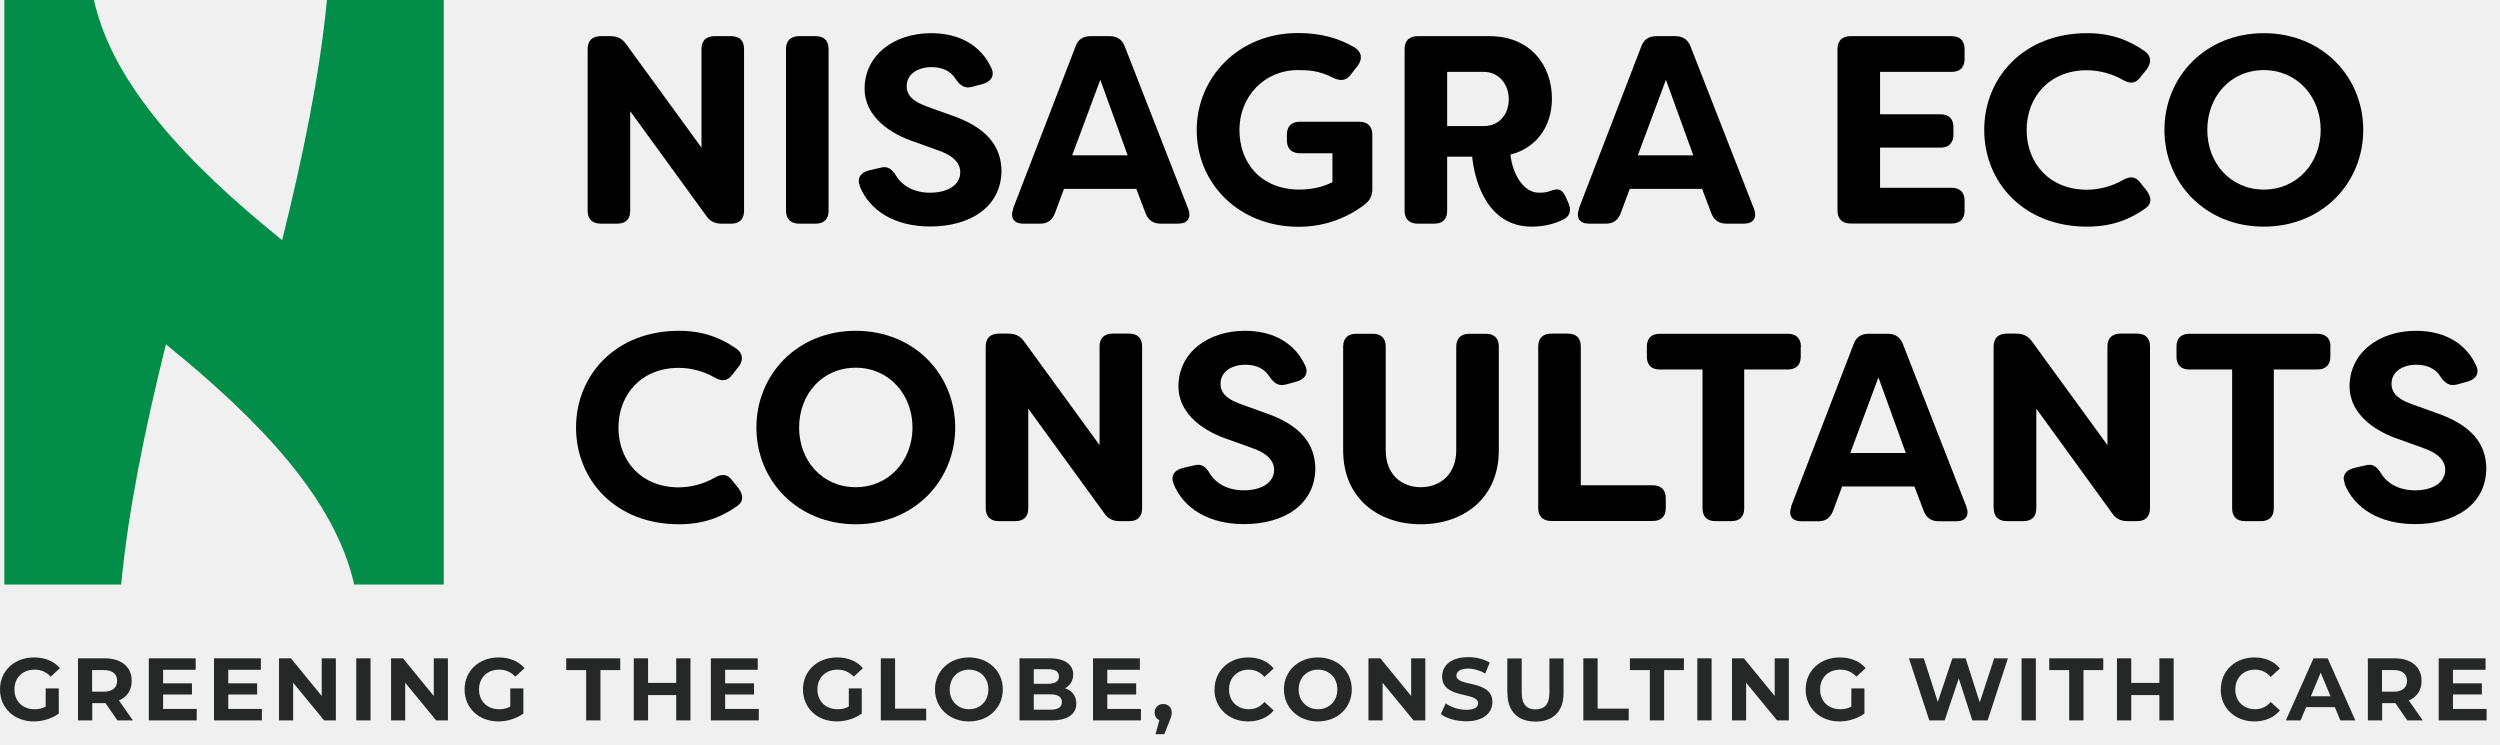
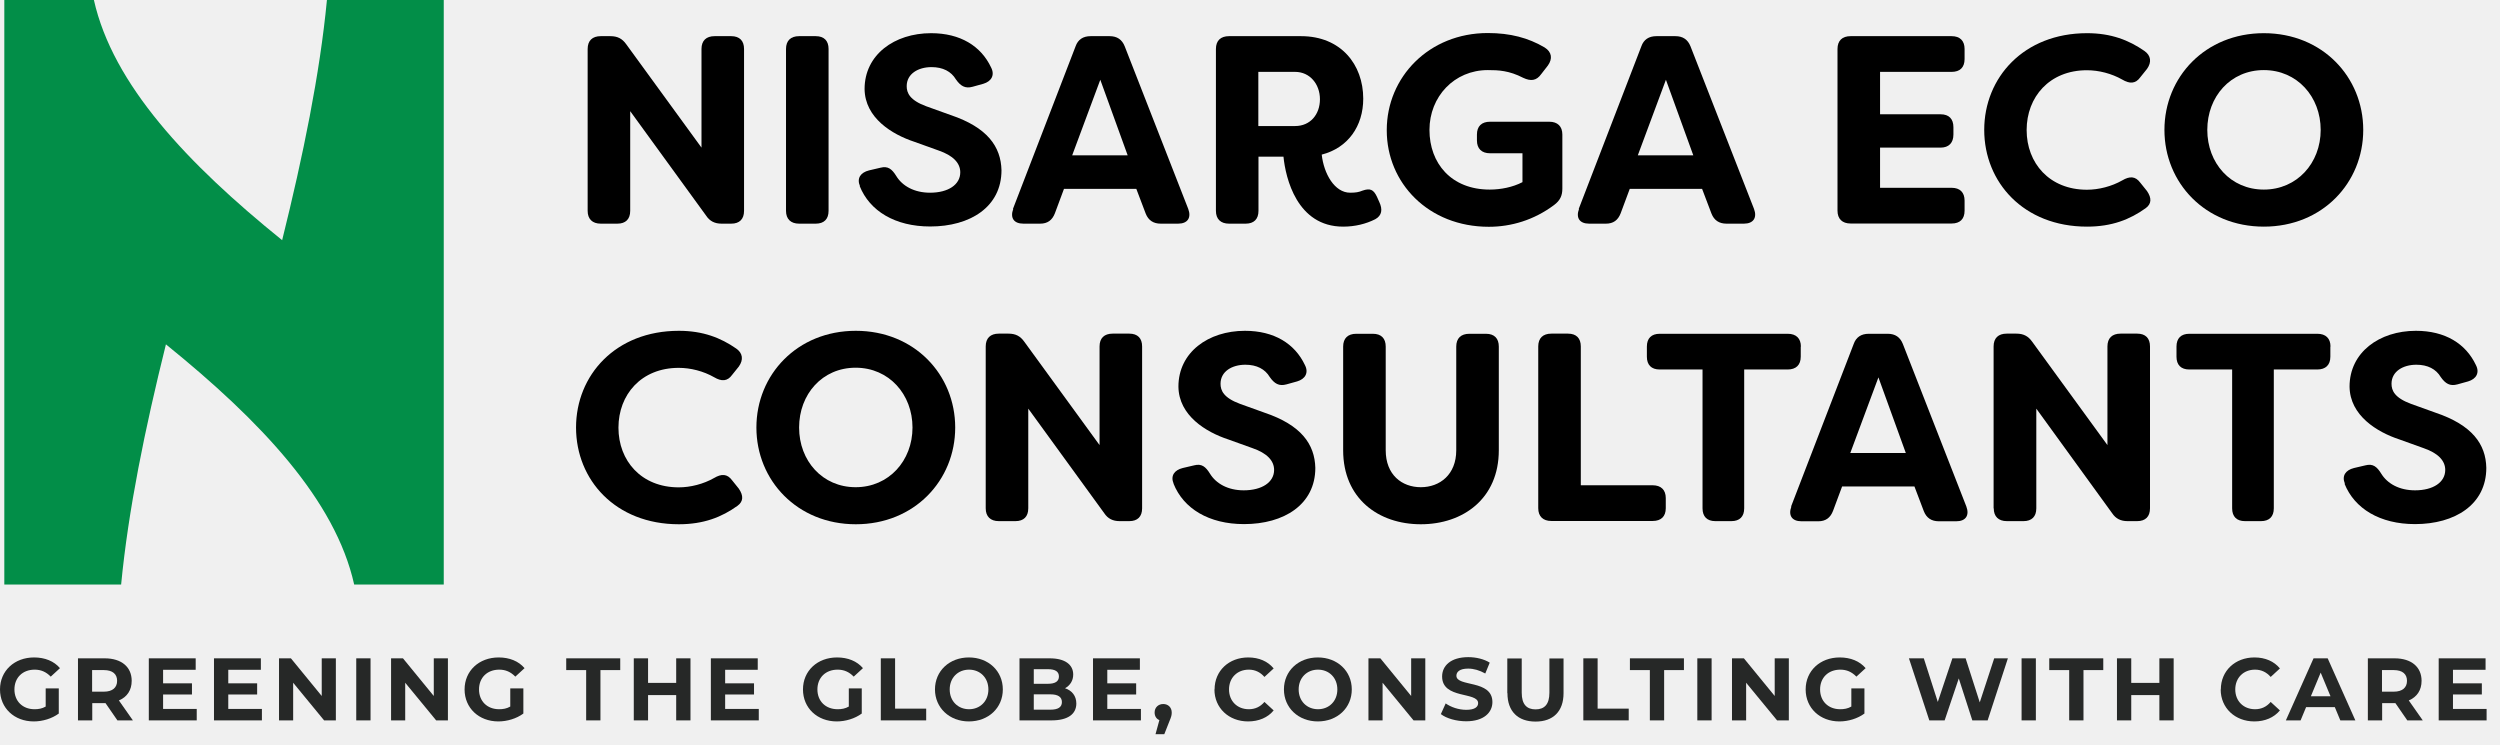
<svg xmlns="http://www.w3.org/2000/svg" width="168" height="50" viewBox="0 0 168 50" fill="none">
-   <g clip-path="url(#clip0_28_62)">
+   <g clip-path="url(#clip0_55_424)">
    <path d="M39.49 14.16V3.29C39.49 2.73 39.81 2.43 40.37 2.43H41.02C41.49 2.43 41.81 2.59 42.08 2.97L47.14 9.92V3.29C47.14 2.73 47.46 2.43 48.02 2.43H49.14C49.7 2.43 50 2.74 50 3.29V14.17C50 14.73 49.69 15.03 49.14 15.03H48.49C48.04 15.03 47.7 14.87 47.45 14.49L42.35 7.47V14.17C42.35 14.73 42.04 15.03 41.49 15.03H40.37C39.81 15.03 39.49 14.72 39.49 14.17V14.16Z" fill="black" />
    <path d="M52.82 14.16V3.29C52.82 2.73 53.14 2.43 53.7 2.43H54.82C55.38 2.43 55.68 2.74 55.68 3.29V14.17C55.68 14.73 55.37 15.03 54.82 15.03H53.7C53.14 15.03 52.82 14.72 52.82 14.17V14.16Z" fill="black" />
    <path d="M57.79 12.51C57.56 11.97 57.84 11.59 58.4 11.45L59.17 11.27C59.67 11.14 59.94 11.36 60.23 11.83C60.64 12.5 61.44 12.95 62.5 12.95C63.72 12.95 64.53 12.41 64.53 11.58C64.53 10.95 64.04 10.45 63.09 10.12L61.45 9.53C59.96 9.04 58.12 7.93 58.1 5.98C58.1 3.68 60.1 2.23 62.57 2.23C64.53 2.23 65.92 3.09 66.6 4.53C66.87 5.05 66.62 5.47 66.08 5.63L65.36 5.83C64.86 5.97 64.55 5.78 64.24 5.34C63.92 4.8 63.36 4.51 62.6 4.51C61.7 4.51 60.93 4.96 60.93 5.79C60.93 6.24 61.13 6.73 62.24 7.14L63.88 7.73C66.35 8.56 67.26 9.85 67.3 11.44C67.3 13.91 65.19 15.22 62.51 15.22C60.15 15.22 58.44 14.18 57.77 12.5L57.79 12.51Z" fill="black" />
    <path d="M68.07 14.04L72.28 3.11C72.44 2.66 72.78 2.43 73.29 2.43H74.57C75.07 2.43 75.4 2.66 75.58 3.11L79.85 14.04C80.07 14.63 79.81 15.03 79.17 15.03H78C77.51 15.03 77.17 14.81 76.99 14.35L76.36 12.69H71.5L70.89 14.33C70.71 14.8 70.39 15.03 69.9 15.03H68.77C68.12 15.03 67.87 14.63 68.09 14.04H68.07ZM75.78 10.44L73.94 5.36L72.05 10.44H75.78Z" fill="black" />
-     <path d="M80.42 8.74C80.42 5.18 83.26 2.22 87.21 2.22C88.71 2.22 89.93 2.54 91.03 3.19C91.52 3.5 91.57 3.95 91.25 4.4L90.8 4.98C90.48 5.43 90.1 5.47 89.59 5.23C88.64 4.74 87.93 4.71 87.21 4.71C84.96 4.71 83.29 6.49 83.29 8.73C83.29 10.97 84.75 12.74 87.34 12.74C88.08 12.74 88.89 12.58 89.54 12.24V10.3H87.36C86.8 10.3 86.48 9.99 86.48 9.44V9.04C86.48 8.48 86.8 8.18 87.36 8.18H91.34C91.9 8.18 92.22 8.49 92.22 9.04V12.68C92.22 13.13 92.08 13.47 91.66 13.78C90.31 14.79 88.78 15.24 87.28 15.24C83.21 15.24 80.42 12.29 80.42 8.76V8.74Z" fill="black" />
-     <path d="M98.92 10.53H97.25V14.17C97.25 14.73 96.94 15.03 96.39 15.03H95.27C94.71 15.03 94.39 14.72 94.39 14.17V3.29C94.39 2.73 94.71 2.43 95.27 2.43H100.11C102.79 2.43 104.29 4.34 104.29 6.63C104.29 8.48 103.26 9.94 101.5 10.39C101.64 11.67 102.36 12.95 103.41 12.95C103.79 12.95 104 12.91 104.24 12.81C104.76 12.63 104.98 12.74 105.21 13.22L105.37 13.58C105.6 14.07 105.55 14.48 105.1 14.73C104.47 15.05 103.73 15.23 102.94 15.23C99.83 15.23 99.07 11.95 98.93 10.53H98.92ZM99.72 8.47C100.75 8.47 101.39 7.68 101.39 6.67C101.39 5.66 100.72 4.83 99.72 4.83H97.25V8.47H99.72Z" fill="black" />
+     <path d="M93.19 8.74C93.19 5.18 96.03 2.22 99.98 2.22C101.48 2.22 102.7 2.54 103.8 3.19C104.29 3.5 104.34 3.95 104.02 4.4L103.57 4.98C103.25 5.43 102.87 5.47 102.36 5.23C101.41 4.74 100.7 4.71 99.98 4.71C97.73 4.71 96.06 6.49 96.06 8.73C96.06 10.97 97.52 12.74 100.11 12.74C100.85 12.74 101.66 12.58 102.31 12.24V10.3H100.13C99.57 10.3 99.25 9.99 99.25 9.44V9.04C99.25 8.48 99.57 8.18 100.13 8.18H104.11C104.67 8.18 104.99 8.49 104.99 9.04V12.68C104.99 13.13 104.85 13.47 104.43 13.78C103.08 14.79 101.55 15.24 100.05 15.24C95.98 15.24 93.19 12.29 93.19 8.76V8.74Z" fill="black" />
+     <path d="M86.24 10.53H84.57V14.17C84.57 14.73 84.26 15.03 83.71 15.03H82.59C82.03 15.03 81.71 14.72 81.71 14.17V3.29C81.71 2.73 82.03 2.43 82.59 2.43H87.43C90.11 2.43 91.61 4.34 91.61 6.63C91.61 8.48 90.58 9.94 88.82 10.39C88.96 11.67 89.68 12.95 90.73 12.95C91.11 12.95 91.32 12.91 91.56 12.81C92.08 12.63 92.3 12.74 92.53 13.22L92.69 13.58C92.92 14.07 92.87 14.48 92.42 14.73C91.79 15.05 91.05 15.23 90.26 15.23C87.15 15.23 86.39 11.95 86.25 10.53H86.24ZM87.03 8.47C88.06 8.47 88.7 7.68 88.7 6.67C88.7 5.66 88.03 4.83 87.03 4.83H84.56V8.47H87.03Z" fill="black" />
    <path d="M106.09 14.04L110.3 3.11C110.46 2.66 110.8 2.43 111.31 2.43H112.59C113.09 2.43 113.42 2.66 113.6 3.11L117.87 14.04C118.09 14.63 117.83 15.03 117.19 15.03H116.02C115.53 15.03 115.19 14.81 115.01 14.35L114.38 12.69H109.52L108.91 14.33C108.73 14.8 108.41 15.03 107.92 15.03H106.79C106.14 15.03 105.89 14.63 106.11 14.04H106.09ZM113.79 10.44L111.95 5.36L110.06 10.44H113.79Z" fill="black" />
    <path d="M126.34 4.84V7.68H130.41C130.97 7.68 131.27 7.99 131.27 8.55V9.04C131.27 9.6 130.96 9.92 130.41 9.92H126.34V12.62H131.15C131.71 12.62 132.02 12.93 132.02 13.48V14.16C132.02 14.72 131.71 15.02 131.15 15.02H124.36C123.8 15.02 123.48 14.71 123.48 14.16V3.29C123.48 2.73 123.8 2.43 124.36 2.43H131.15C131.71 2.43 132.02 2.74 132.02 3.29V3.97C132.02 4.53 131.71 4.83 131.15 4.83H126.34V4.84Z" fill="black" />
    <path d="M133.34 8.73C133.34 5.22 135.99 2.23 140.25 2.23C141.87 2.23 143.06 2.7 144.1 3.42C144.55 3.73 144.6 4.18 144.28 4.63L143.83 5.19C143.51 5.64 143.11 5.64 142.62 5.35C141.9 4.94 141.04 4.72 140.24 4.72C137.72 4.72 136.19 6.52 136.19 8.74C136.19 10.96 137.72 12.75 140.24 12.75C141.03 12.75 141.9 12.53 142.62 12.12C143.11 11.83 143.5 11.83 143.83 12.28L144.28 12.84C144.6 13.31 144.59 13.7 144.19 13.99C143.13 14.75 141.92 15.23 140.25 15.23C135.98 15.23 133.34 12.24 133.34 8.73Z" fill="black" />
    <path d="M145.45 8.73C145.45 5.18 148.19 2.23 152.13 2.23C156.07 2.23 158.81 5.18 158.81 8.73C158.81 12.28 156.07 15.23 152.13 15.23C148.19 15.23 145.45 12.28 145.45 8.73ZM155.95 8.73C155.95 6.5 154.37 4.71 152.13 4.71C149.89 4.71 148.33 6.49 148.33 8.73C148.33 10.97 149.9 12.74 152.13 12.74C154.36 12.74 155.95 10.96 155.95 8.73Z" fill="black" />
    <path d="M38.71 28.73C38.71 25.22 41.36 22.23 45.62 22.23C47.24 22.23 48.43 22.7 49.47 23.42C49.92 23.73 49.97 24.18 49.65 24.63L49.2 25.19C48.88 25.64 48.48 25.64 47.99 25.35C47.27 24.94 46.41 24.72 45.61 24.72C43.09 24.72 41.56 26.52 41.56 28.74C41.56 30.96 43.09 32.75 45.61 32.75C46.4 32.75 47.27 32.53 47.99 32.12C48.48 31.83 48.87 31.83 49.2 32.28L49.65 32.84C49.97 33.31 49.96 33.7 49.56 33.99C48.5 34.75 47.29 35.23 45.62 35.23C41.35 35.23 38.71 32.24 38.71 28.73Z" fill="black" />
    <path d="M50.83 28.73C50.83 25.18 53.57 22.23 57.51 22.23C61.45 22.23 64.19 25.18 64.19 28.73C64.19 32.28 61.45 35.23 57.51 35.23C53.57 35.23 50.83 32.28 50.83 28.73ZM61.32 28.73C61.32 26.5 59.74 24.71 57.5 24.71C55.26 24.71 53.7 26.49 53.7 28.73C53.7 30.97 55.27 32.74 57.5 32.74C59.73 32.74 61.32 30.96 61.32 28.73Z" fill="black" />
    <path d="M66.24 34.16V23.28C66.24 22.72 66.56 22.42 67.12 22.42H67.77C68.24 22.42 68.56 22.58 68.83 22.96L73.89 29.91V23.28C73.89 22.72 74.21 22.42 74.77 22.42H75.89C76.45 22.42 76.75 22.73 76.75 23.28V34.16C76.75 34.72 76.44 35.02 75.89 35.02H75.24C74.79 35.02 74.45 34.86 74.2 34.48L69.1 27.46V34.16C69.1 34.72 68.79 35.02 68.24 35.02H67.12C66.56 35.02 66.24 34.71 66.24 34.16Z" fill="black" />
    <path d="M78.87 32.51C78.64 31.97 78.92 31.59 79.48 31.45L80.25 31.27C80.75 31.14 81.02 31.36 81.31 31.83C81.72 32.5 82.52 32.95 83.58 32.95C84.8 32.95 85.62 32.41 85.62 31.58C85.62 30.95 85.13 30.45 84.18 30.12L82.54 29.53C81.05 29.04 79.21 27.93 79.19 25.98C79.19 23.68 81.19 22.23 83.66 22.23C85.62 22.23 87.01 23.09 87.69 24.53C87.96 25.05 87.71 25.47 87.17 25.63L86.45 25.83C85.95 25.97 85.64 25.78 85.33 25.34C85.01 24.8 84.45 24.51 83.69 24.51C82.79 24.51 82.02 24.96 82.02 25.79C82.02 26.24 82.22 26.73 83.33 27.14L84.97 27.73C87.44 28.56 88.35 29.85 88.39 31.44C88.39 33.91 86.28 35.22 83.6 35.22C81.24 35.22 79.53 34.18 78.86 32.5L78.87 32.51Z" fill="black" />
    <path d="M90.26 30.26V23.29C90.26 22.73 90.58 22.43 91.14 22.43H92.26C92.82 22.43 93.12 22.74 93.12 23.29V30.26C93.12 31.9 94.2 32.74 95.48 32.74C96.76 32.74 97.86 31.89 97.86 30.26V23.29C97.86 22.73 98.18 22.43 98.74 22.43H99.86C100.42 22.43 100.72 22.74 100.72 23.29V30.26C100.72 33.5 98.33 35.23 95.48 35.23C92.63 35.23 90.26 33.5 90.26 30.26Z" fill="black" />
    <path d="M103.37 34.16V23.28C103.37 22.72 103.69 22.42 104.25 22.42H105.37C105.93 22.42 106.23 22.73 106.23 23.28V32.61H111.06C111.62 32.61 111.94 32.92 111.94 33.47V34.15C111.94 34.71 111.62 35.01 111.06 35.01H104.25C103.69 35.01 103.37 34.7 103.37 34.15V34.16Z" fill="black" />
    <path d="M121.01 23.29V23.97C121.01 24.53 120.69 24.83 120.13 24.83H117.21V34.16C117.21 34.72 116.9 35.02 116.35 35.02H115.27C114.71 35.02 114.41 34.71 114.41 34.16V24.83H111.53C110.97 24.83 110.67 24.52 110.67 23.97V23.29C110.67 22.73 110.98 22.43 111.53 22.43H120.14C120.7 22.43 121.02 22.74 121.02 23.29H121.01Z" fill="black" />
    <path d="M120.36 34.04L124.57 23.11C124.73 22.66 125.07 22.43 125.58 22.43H126.86C127.36 22.43 127.69 22.66 127.87 23.11L132.14 34.04C132.36 34.63 132.1 35.03 131.46 35.03H130.29C129.8 35.03 129.46 34.81 129.28 34.35L128.65 32.69H123.79L123.18 34.33C123 34.8 122.68 35.03 122.19 35.03H121.06C120.41 35.03 120.16 34.63 120.38 34.04H120.36ZM128.07 30.44L126.23 25.36L124.34 30.44H128.07Z" fill="black" />
    <path d="M133.97 34.16V23.28C133.97 22.72 134.29 22.42 134.85 22.42H135.5C135.97 22.42 136.29 22.58 136.56 22.96L141.62 29.91V23.28C141.62 22.72 141.94 22.42 142.5 22.42H143.62C144.18 22.42 144.48 22.73 144.48 23.28V34.16C144.48 34.72 144.17 35.02 143.62 35.02H142.97C142.52 35.02 142.18 34.86 141.93 34.48L136.84 27.46V34.16C136.84 34.72 136.53 35.02 135.98 35.02H134.86C134.3 35.02 133.98 34.71 133.98 34.16H133.97Z" fill="black" />
    <path d="M156.6 23.29V23.97C156.6 24.53 156.28 24.83 155.72 24.83H152.8V34.16C152.8 34.72 152.49 35.02 151.94 35.02H150.86C150.3 35.02 150 34.71 150 34.16V24.83H147.12C146.56 24.83 146.26 24.52 146.26 23.97V23.29C146.26 22.73 146.57 22.43 147.12 22.43H155.73C156.29 22.43 156.61 22.74 156.61 23.29H156.6Z" fill="black" />
    <path d="M157.58 32.51C157.35 31.97 157.63 31.59 158.19 31.45L158.96 31.27C159.46 31.14 159.73 31.36 160.02 31.83C160.43 32.5 161.23 32.95 162.29 32.95C163.51 32.95 164.32 32.41 164.32 31.58C164.32 30.95 163.83 30.45 162.88 30.12L161.24 29.53C159.75 29.04 157.91 27.93 157.89 25.98C157.89 23.68 159.89 22.23 162.35 22.23C164.31 22.23 165.7 23.09 166.38 24.53C166.65 25.05 166.4 25.47 165.86 25.63L165.14 25.83C164.64 25.97 164.33 25.78 164.02 25.34C163.7 24.8 163.14 24.51 162.38 24.51C161.48 24.51 160.71 24.96 160.71 25.79C160.71 26.24 160.91 26.73 162.02 27.14L163.66 27.73C166.13 28.56 167.05 29.85 167.08 31.44C167.08 33.91 164.97 35.22 162.29 35.22C159.93 35.22 158.22 34.18 157.55 32.5L157.58 32.51Z" fill="black" />
    <path d="M21.97 0C21.49 5 20.37 10.46 18.96 16.14C12.57 10.98 7.58 5.67 6.31 0H0.29V39.28H8.14C8.62 34.28 9.74 28.82 11.15 23.14C17.54 28.31 22.54 33.61 23.8 39.28H29.82V0H21.97Z" fill="#028E48" />
    <path d="M3.07 46.26H3.95V47.95C3.49 48.29 2.86 48.48 2.27 48.48C0.96 48.48 0 47.58 0 46.33C0 45.08 0.97 44.18 2.29 44.18C3.02 44.18 3.63 44.43 4.03 44.9L3.41 45.47C3.1 45.15 2.75 45 2.33 45C1.52 45 0.97 45.54 0.97 46.33C0.97 47.12 1.52 47.66 2.32 47.66C2.58 47.66 2.83 47.62 3.07 47.48V46.26Z" fill="#262827" />
    <path d="M7.89 48.41L7.09 47.25H6.2V48.41H5.24V44.24H7.04C8.16 44.24 8.85 44.82 8.85 45.75C8.85 46.38 8.54 46.84 7.99 47.07L8.93 48.41H7.89ZM6.98 45.03H6.19V46.48H6.98C7.57 46.48 7.87 46.2 7.87 45.75C7.87 45.3 7.57 45.03 6.98 45.03Z" fill="#262827" />
    <path d="M13.22 47.64V48.41H10V44.24H13.15V45.01H10.96V45.92H12.9V46.67H10.96V47.64H13.23H13.22Z" fill="#262827" />
    <path d="M17.6 47.64V48.41H14.38V44.24H17.53V45.01H15.34V45.92H17.28V46.67H15.34V47.64H17.61H17.6Z" fill="#262827" />
    <path d="M22.57 44.24V48.41H21.78L19.7 45.88V48.41H18.75V44.24H19.55L21.62 46.77V44.24H22.57Z" fill="#262827" />
    <path d="M23.94 44.24H24.9V48.41H23.94V44.24Z" fill="#262827" />
    <path d="M30.1 44.24V48.41H29.31L27.23 45.88V48.41H26.28V44.24H27.08L29.15 46.77V44.24H30.1Z" fill="#262827" />
    <path d="M34.29 46.26H35.17V47.95C34.71 48.29 34.08 48.48 33.49 48.48C32.18 48.48 31.22 47.58 31.22 46.33C31.22 45.08 32.19 44.18 33.51 44.18C34.24 44.18 34.85 44.43 35.25 44.9L34.63 45.47C34.32 45.15 33.97 45 33.55 45C32.74 45 32.19 45.54 32.19 46.33C32.19 47.12 32.74 47.66 33.54 47.66C33.8 47.66 34.05 47.62 34.29 47.48V46.26Z" fill="#262827" />
    <path d="M39.38 45.03H38.05V44.24H41.68V45.03H40.35V48.41H39.39V45.03H39.38Z" fill="#262827" />
    <path d="M46.4 44.24V48.41H45.44V46.71H43.55V48.41H42.59V44.24H43.55V45.89H45.44V44.24H46.4Z" fill="#262827" />
    <path d="M50.99 47.64V48.41H47.77V44.24H50.92V45.01H48.73V45.92H50.67V46.67H48.73V47.64H51H50.99Z" fill="#262827" />
    <path d="M57.03 46.26H57.91V47.95C57.45 48.29 56.82 48.48 56.23 48.48C54.92 48.48 53.96 47.58 53.96 46.33C53.96 45.08 54.93 44.18 56.25 44.18C56.98 44.18 57.59 44.43 57.99 44.9L57.37 45.47C57.06 45.15 56.71 45 56.29 45C55.48 45 54.93 45.54 54.93 46.33C54.93 47.12 55.48 47.66 56.29 47.66C56.55 47.66 56.8 47.62 57.04 47.48V46.26H57.03Z" fill="#262827" />
    <path d="M59.19 44.24H60.15V47.62H62.24V48.41H59.19V44.24Z" fill="#262827" />
    <path d="M62.83 46.33C62.83 45.09 63.8 44.18 65.11 44.18C66.42 44.18 67.39 45.09 67.39 46.33C67.39 47.57 66.42 48.48 65.11 48.48C63.8 48.48 62.83 47.56 62.83 46.33ZM66.42 46.33C66.42 45.54 65.86 45 65.12 45C64.38 45 63.82 45.54 63.82 46.33C63.82 47.12 64.38 47.66 65.12 47.66C65.86 47.66 66.42 47.12 66.42 46.33Z" fill="#262827" />
    <path d="M72.33 47.27C72.33 47.99 71.76 48.41 70.66 48.41H68.51V44.24H70.54C71.58 44.24 72.12 44.67 72.12 45.33C72.12 45.75 71.9 46.07 71.57 46.25C72.03 46.4 72.33 46.76 72.33 47.28V47.27ZM69.47 44.97V45.95H70.43C70.9 45.95 71.16 45.79 71.16 45.46C71.16 45.13 70.91 44.97 70.43 44.97H69.47ZM71.36 47.18C71.36 46.83 71.09 46.66 70.59 46.66H69.47V47.69H70.59C71.09 47.69 71.36 47.53 71.36 47.18Z" fill="#262827" />
    <path d="M76.67 47.64V48.41H73.45V44.24H76.6V45.01H74.41V45.92H76.35V46.67H74.41V47.64H76.68H76.67Z" fill="#262827" />
    <path d="M78.74 47.88C78.74 48.04 78.72 48.15 78.58 48.48L78.24 49.34H77.65L77.91 48.39C77.72 48.32 77.59 48.13 77.59 47.88C77.59 47.54 77.84 47.31 78.17 47.31C78.5 47.31 78.74 47.54 78.74 47.88Z" fill="#262827" />
    <path d="M81.62 46.33C81.62 45.07 82.59 44.18 83.88 44.18C84.6 44.18 85.2 44.44 85.59 44.92L84.97 45.49C84.69 45.17 84.34 45 83.92 45C83.14 45 82.59 45.55 82.59 46.33C82.59 47.11 83.14 47.66 83.92 47.66C84.34 47.66 84.69 47.5 84.97 47.17L85.59 47.74C85.2 48.22 84.59 48.48 83.87 48.48C82.58 48.48 81.61 47.58 81.61 46.33H81.62Z" fill="#262827" />
    <path d="M86.28 46.33C86.28 45.09 87.25 44.18 88.56 44.18C89.87 44.18 90.84 45.09 90.84 46.33C90.84 47.57 89.87 48.48 88.56 48.48C87.25 48.48 86.28 47.56 86.28 46.33ZM89.87 46.33C89.87 45.54 89.31 45 88.57 45C87.83 45 87.27 45.54 87.27 46.33C87.27 47.12 87.83 47.66 88.57 47.66C89.31 47.66 89.87 47.12 89.87 46.33Z" fill="#262827" />
    <path d="M95.78 44.24V48.41H94.99L92.91 45.88V48.41H91.96V44.24H92.76L94.83 46.77V44.24H95.78Z" fill="#262827" />
    <path d="M96.82 48L97.15 47.27C97.5 47.52 98.02 47.7 98.53 47.7C99.1 47.7 99.33 47.51 99.33 47.25C99.33 46.47 96.91 47 96.91 45.46C96.91 44.75 97.48 44.16 98.67 44.16C99.19 44.16 99.73 44.29 100.11 44.53L99.81 45.26C99.42 45.04 99.03 44.93 98.66 44.93C98.09 44.93 97.87 45.15 97.87 45.41C97.87 46.18 100.29 45.65 100.29 47.18C100.29 47.88 99.71 48.47 98.53 48.47C97.87 48.47 97.2 48.28 96.83 47.99L96.82 48Z" fill="#262827" />
    <path d="M101.29 46.58V44.25H102.26V46.55C102.26 47.34 102.6 47.67 103.19 47.67C103.78 47.67 104.12 47.34 104.12 46.55V44.25H105.07V46.58C105.07 47.81 104.37 48.49 103.19 48.49C102.01 48.49 101.3 47.81 101.3 46.58H101.29Z" fill="#262827" />
    <path d="M106.4 44.24H107.36V47.62H109.45V48.41H106.4V44.24Z" fill="#262827" />
    <path d="M110.86 45.03H109.53V44.24H113.16V45.03H111.83V48.41H110.87V45.03H110.86Z" fill="#262827" />
    <path d="M114.06 44.24H115.02V48.41H114.06V44.24Z" fill="#262827" />
    <path d="M120.21 44.24V48.41H119.42L117.34 45.88V48.41H116.39V44.24H117.19L119.26 46.77V44.24H120.21Z" fill="#262827" />
    <path d="M124.41 46.26H125.29V47.95C124.83 48.29 124.2 48.48 123.61 48.48C122.3 48.48 121.34 47.58 121.34 46.33C121.34 45.08 122.31 44.18 123.63 44.18C124.36 44.18 124.97 44.43 125.37 44.9L124.75 45.47C124.44 45.15 124.09 45 123.67 45C122.86 45 122.31 45.54 122.31 46.33C122.31 47.12 122.86 47.66 123.66 47.66C123.92 47.66 124.17 47.62 124.41 47.48V46.26Z" fill="#262827" />
    <path d="M134.93 44.24L133.57 48.41H132.54L131.63 45.59L130.68 48.41H129.65L128.28 44.24H129.28L130.22 47.17L131.2 44.24H132.09L133.04 47.2L134.01 44.24H134.93Z" fill="#262827" />
    <path d="M135.85 44.24H136.81V48.41H135.85V44.24Z" fill="#262827" />
    <path d="M139.04 45.03H137.71V44.24H141.34V45.03H140.01V48.41H139.05V45.03H139.04Z" fill="#262827" />
    <path d="M146.07 44.24V48.41H145.11V46.71H143.22V48.41H142.26V44.24H143.22V45.89H145.11V44.24H146.07Z" fill="#262827" />
    <path d="M149.24 46.33C149.24 45.07 150.21 44.18 151.5 44.18C152.22 44.18 152.82 44.44 153.21 44.92L152.59 45.49C152.31 45.17 151.96 45 151.54 45C150.76 45 150.21 45.55 150.21 46.33C150.21 47.11 150.76 47.66 151.54 47.66C151.96 47.66 152.31 47.5 152.59 47.17L153.21 47.74C152.81 48.22 152.21 48.48 151.49 48.48C150.2 48.48 149.23 47.58 149.23 46.33H149.24Z" fill="#262827" />
    <path d="M156.91 47.52H154.97L154.6 48.41H153.61L155.47 44.24H156.42L158.28 48.41H157.27L156.9 47.52H156.91ZM156.61 46.79L155.95 45.2L155.29 46.79H156.62H156.61Z" fill="#262827" />
    <path d="M161.77 48.41L160.97 47.25H160.08V48.41H159.12V44.24H160.92C162.04 44.24 162.73 44.82 162.73 45.75C162.73 46.38 162.42 46.84 161.87 47.07L162.81 48.41H161.77ZM160.86 45.03H160.07V46.48H160.86C161.45 46.48 161.75 46.2 161.75 45.75C161.75 45.3 161.45 45.03 160.86 45.03Z" fill="#262827" />
    <path d="M167.1 47.64V48.41H163.88V44.24H167.03V45.01H164.84V45.92H166.78V46.67H164.84V47.64H167.11H167.1Z" fill="#262827" />
  </g>
  <defs>
-     <clipPath id="clip0_28_62">
+     <clipPath id="clip0_55_424">
      <rect width="167.11" height="49.33" fill="white" />
    </clipPath>
  </defs>
</svg>
